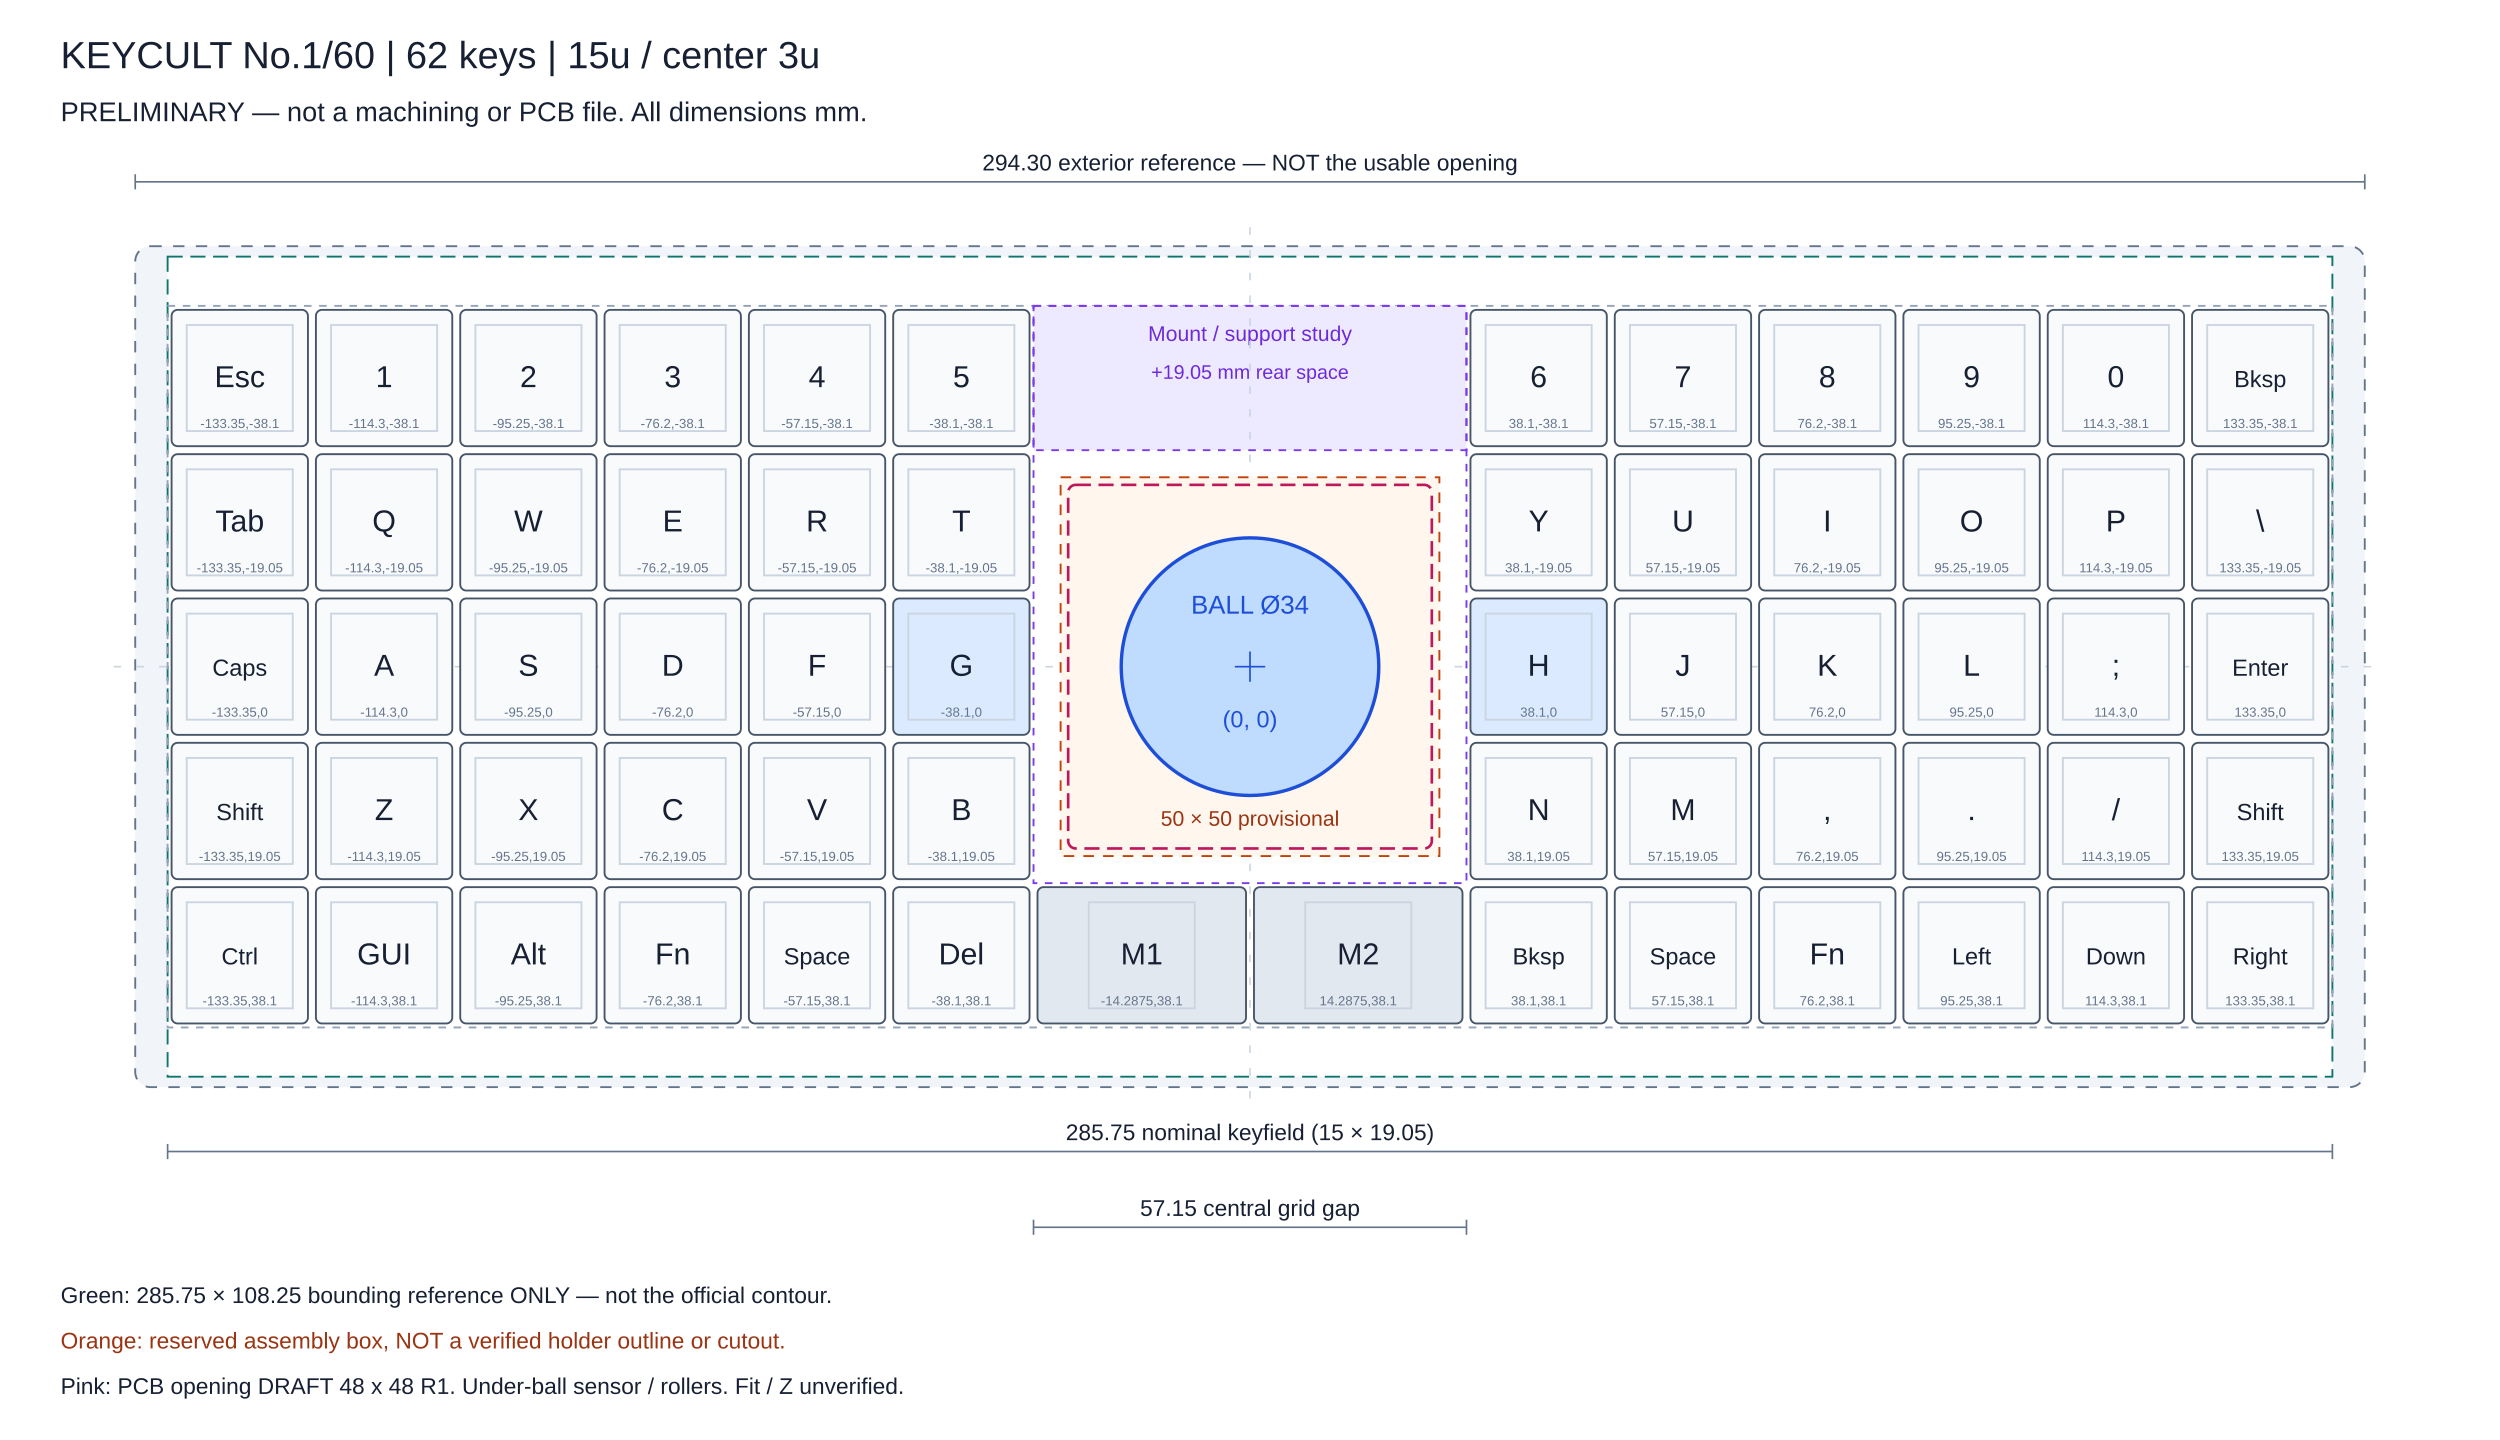
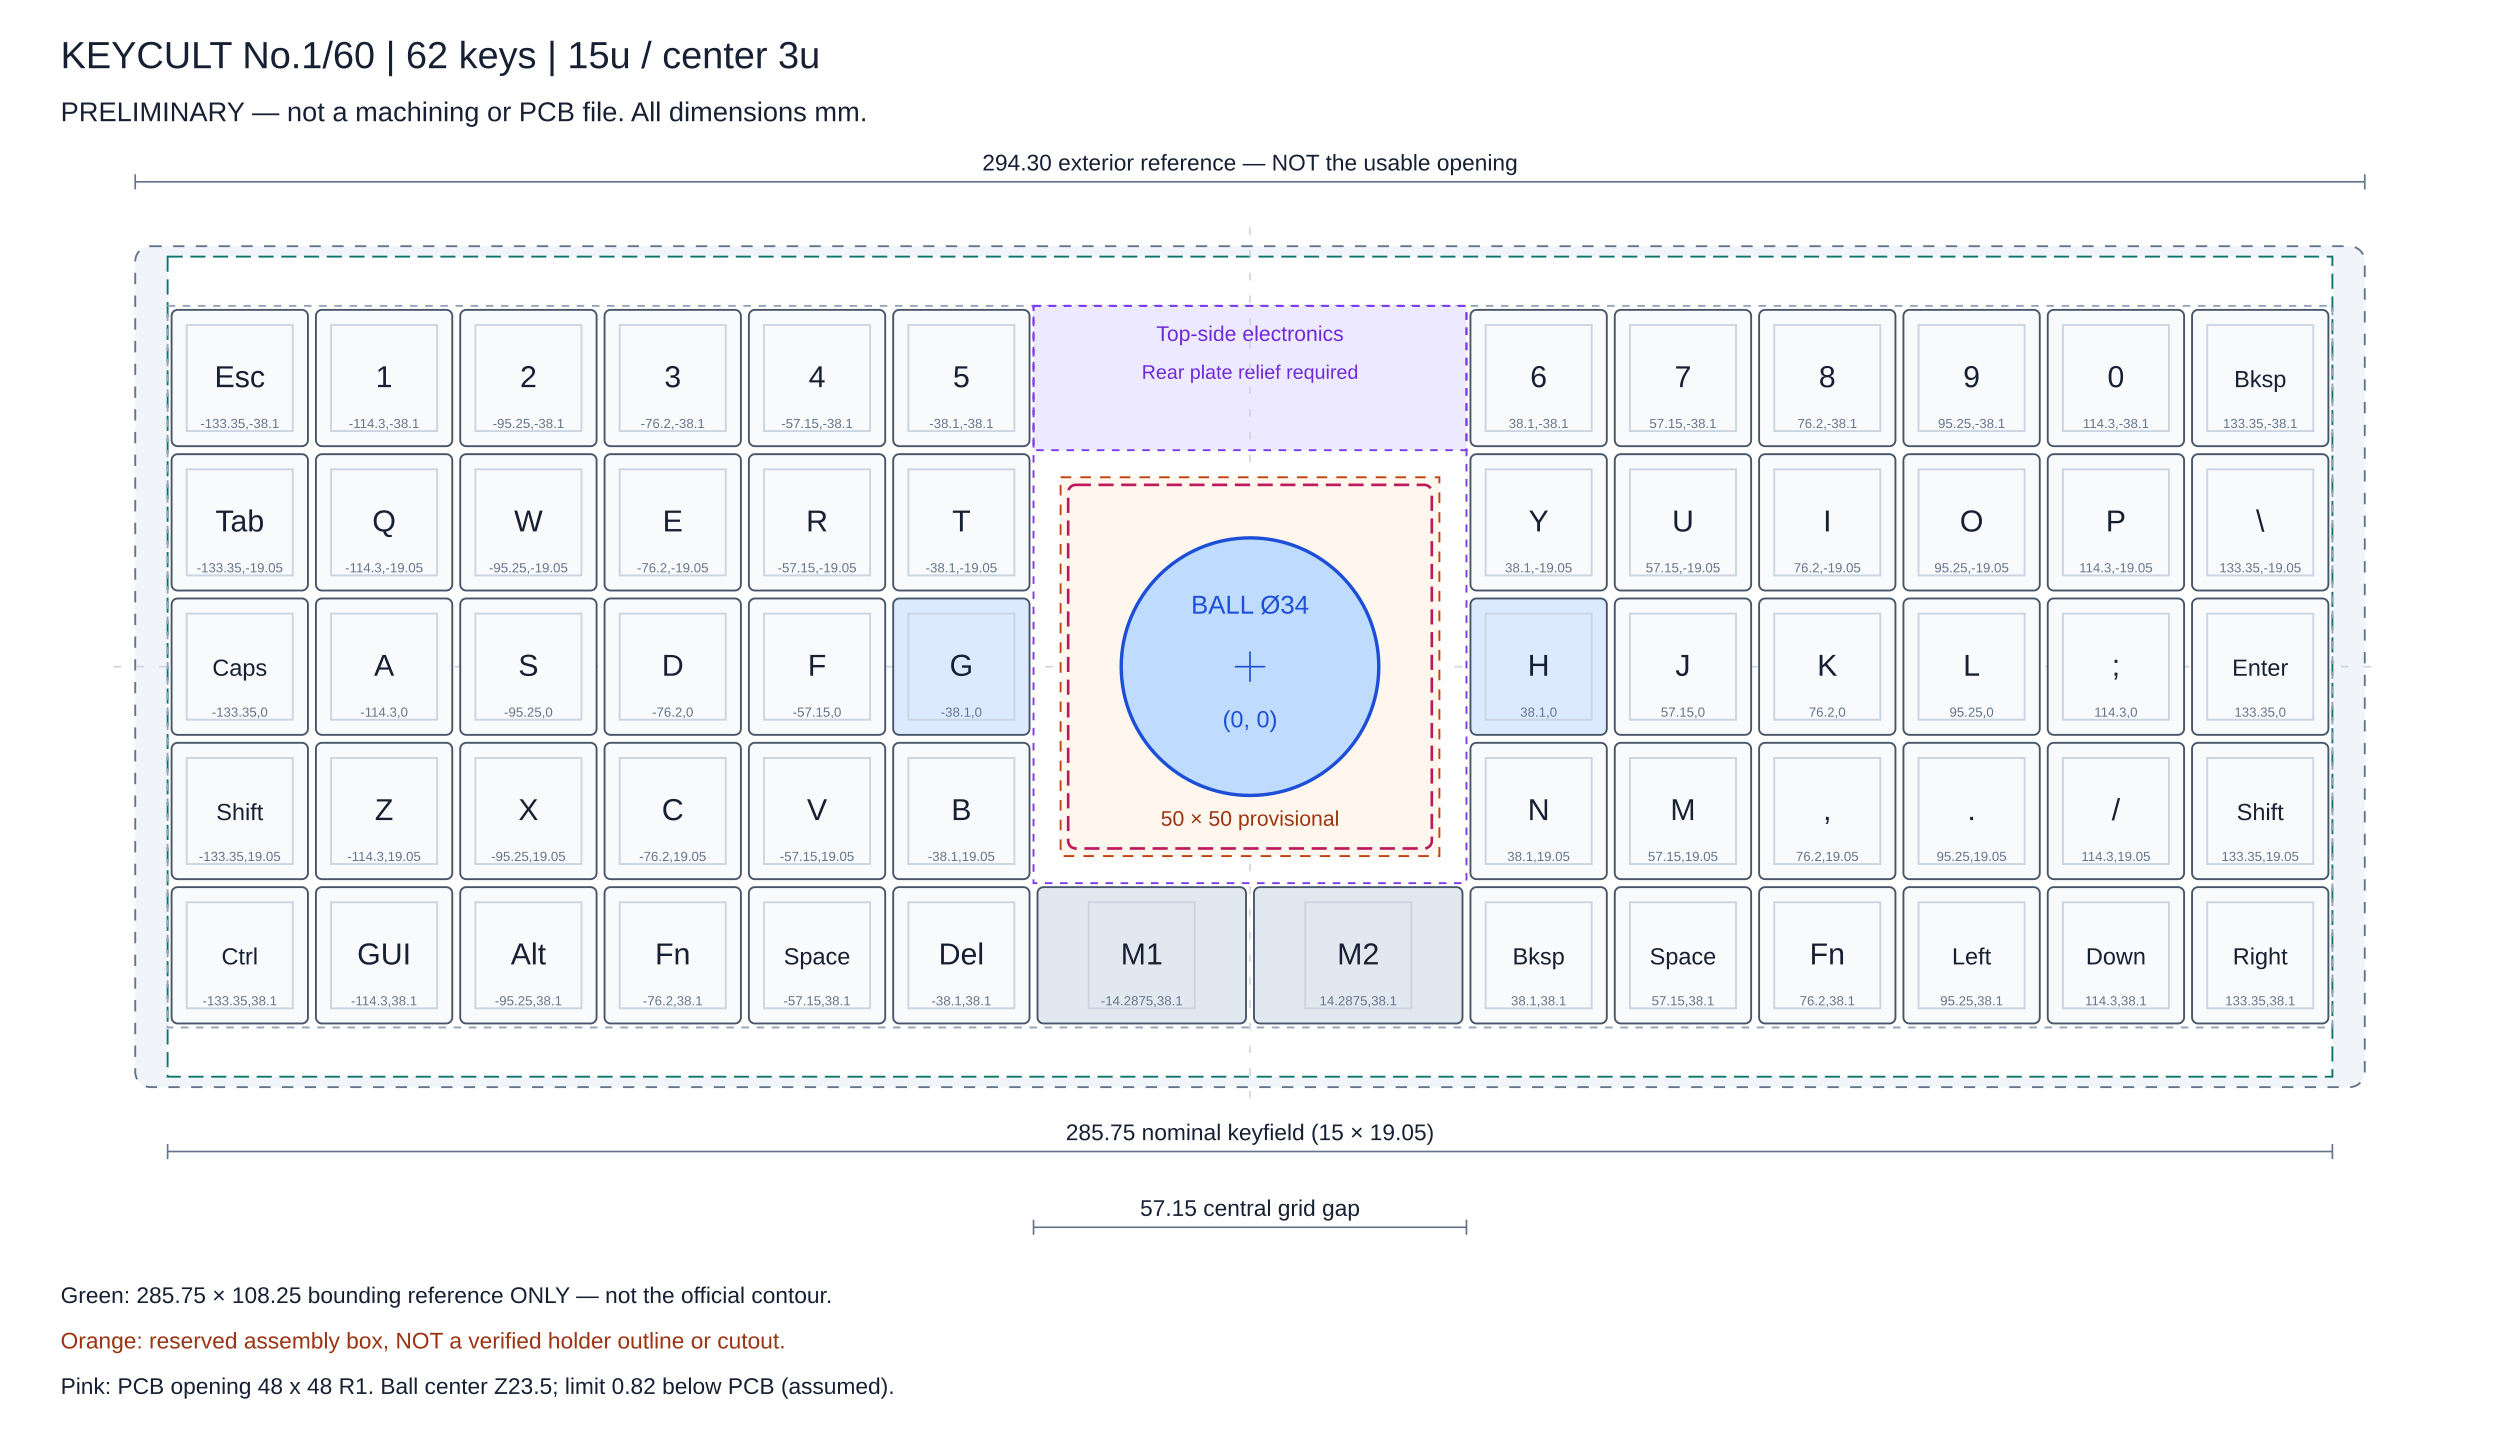
<svg xmlns="http://www.w3.org/2000/svg" width="330mm" height="190mm" viewBox="-165 -88 330 190" role="img">
  <g font-family="Arial, sans-serif">
    <rect x="-165" y="-88" width="330" height="190" rx="0" fill="#ffffff" stroke="#ffffff" stroke-width=".25" />
    <text x="-157" y="-79" font-size="5" text-anchor="start" fill="#172033">KEYCULT No.1/60 | 62 keys | 15u / center 3u</text>
    <text x="-157" y="-72" font-size="3.6" text-anchor="start" fill="#172033">PRELIMINARY — not a machining or PCB file. All dimensions mm.</text>
    <rect x="-147.15" y="-55.5" width="294.3" height="111" rx="2" fill="#f1f5f9" stroke="#64748b" stroke-width=".25" stroke-dasharray="1.5 1.5" />
    <rect id="plate-envelope" x="-142.875" y="-54.125" width="285.75" height="108.25" rx="0" fill="#ffffff" stroke="#0f766e" stroke-width=".25" stroke-dasharray="2 1" />
    <rect x="-142.875" y="-47.625" width="285.75" height="95.25" rx="0" fill="none" stroke="#94a3b8" stroke-width=".25" stroke-dasharray="1 1" />
    <rect id="rear-extension" x="-28.575" y="-47.625" width="57.15" height="19.05" rx="0" fill="#ede9fe" stroke="#7c3aed" stroke-width=".25" stroke-dasharray="1 1" />
    <rect id="rear-clearance-grid" x="-28.575" y="-47.625" width="57.15" height="76.2" rx="0" fill="none" stroke="#7c3aed" stroke-width=".25" stroke-dasharray="1 1" />
-     <text x="0" y="-43" font-size="2.8" text-anchor="middle" fill="#6d28d9">Mount / support study</text>
-     <text x="0" y="-38" font-size="2.6" text-anchor="middle" fill="#6d28d9">+19.05 mm rear space</text>
+     <text x="0" y="-43" font-size="2.8" text-anchor="middle" fill="#6d28d9">Top-side electronics</text>
+     <text x="0" y="-38" font-size="2.6" text-anchor="middle" fill="#6d28d9">Rear plate relief required</text>
    <path d="M-150,0 L150,0" fill="none" stroke="#cbd5e1" stroke-width=".22" stroke-dasharray="1 2" />
    <path d="M0,-58 L0,58" fill="none" stroke="#cbd5e1" stroke-width=".22" stroke-dasharray="1 2" />
    <rect x="-25" y="-25" width="50" height="50" rx="0" fill="#fff7ed" stroke="#c2410c" stroke-width=".25" stroke-dasharray="1.4 1.2" />
    <circle cx="0" cy="0" r="17" fill="#bfdbfe" stroke="#1d4ed8" stroke-width=".45" />
    <path d="M-2,0 L2,0" fill="none" stroke="#1d4ed8" stroke-width=".22" />
    <path d="M0,-2 L0,2" fill="none" stroke="#1d4ed8" stroke-width=".22" />
    <rect id="pcb-opening" x="-24" y="-24" width="48" height="48" rx="1.0" fill="none" stroke="#be185d" stroke-width=".35" stroke-dasharray="2 1" />
    <text x="0" y="-7" font-size="3.4" text-anchor="middle" fill="#1d4ed8">BALL Ø34</text>
    <text x="0" y="8" font-size="3.1" text-anchor="middle" fill="#1d4ed8">(0, 0)</text>
    <text x="0" y="21" font-size="2.8" text-anchor="middle" fill="#9a3412">50 × 50 provisional</text>
    <rect x="-142.35" y="-47.1" width="18" height="18" rx="0.8" fill="#f8fafc" stroke="#475569" stroke-width=".25" />
    <rect x="-140.35" y="-45.1" width="14" height="14" rx="0" fill="none" stroke="#cbd5e1" stroke-width=".25" />
    <text x="-133.35" y="-36.9" font-size="4" text-anchor="middle" fill="#172033">Esc</text>
    <text x="-133.35" y="-31.5" font-size="1.75" text-anchor="middle" fill="#64748b">-133.35,-38.1</text>
    <rect x="-123.3" y="-47.1" width="18" height="18" rx="0.8" fill="#f8fafc" stroke="#475569" stroke-width=".25" />
    <rect x="-121.3" y="-45.1" width="14" height="14" rx="0" fill="none" stroke="#cbd5e1" stroke-width=".25" />
    <text x="-114.3" y="-36.9" font-size="4" text-anchor="middle" fill="#172033">1</text>
    <text x="-114.3" y="-31.5" font-size="1.75" text-anchor="middle" fill="#64748b">-114.3,-38.1</text>
    <rect x="-104.25" y="-47.1" width="18" height="18" rx="0.8" fill="#f8fafc" stroke="#475569" stroke-width=".25" />
    <rect x="-102.25" y="-45.1" width="14" height="14" rx="0" fill="none" stroke="#cbd5e1" stroke-width=".25" />
    <text x="-95.25" y="-36.9" font-size="4" text-anchor="middle" fill="#172033">2</text>
    <text x="-95.25" y="-31.5" font-size="1.75" text-anchor="middle" fill="#64748b">-95.25,-38.1</text>
    <rect x="-85.2" y="-47.1" width="18" height="18" rx="0.8" fill="#f8fafc" stroke="#475569" stroke-width=".25" />
    <rect x="-83.2" y="-45.1" width="14" height="14" rx="0" fill="none" stroke="#cbd5e1" stroke-width=".25" />
    <text x="-76.2" y="-36.9" font-size="4" text-anchor="middle" fill="#172033">3</text>
    <text x="-76.2" y="-31.5" font-size="1.75" text-anchor="middle" fill="#64748b">-76.2,-38.1</text>
    <rect x="-66.15" y="-47.1" width="18" height="18" rx="0.8" fill="#f8fafc" stroke="#475569" stroke-width=".25" />
    <rect x="-64.15" y="-45.1" width="14" height="14" rx="0" fill="none" stroke="#cbd5e1" stroke-width=".25" />
    <text x="-57.15" y="-36.9" font-size="4" text-anchor="middle" fill="#172033">4</text>
    <text x="-57.15" y="-31.5" font-size="1.75" text-anchor="middle" fill="#64748b">-57.15,-38.1</text>
    <rect x="-47.1" y="-47.1" width="18" height="18" rx="0.8" fill="#f8fafc" stroke="#475569" stroke-width=".25" />
    <rect x="-45.1" y="-45.1" width="14" height="14" rx="0" fill="none" stroke="#cbd5e1" stroke-width=".25" />
    <text x="-38.1" y="-36.9" font-size="4" text-anchor="middle" fill="#172033">5</text>
    <text x="-38.1" y="-31.5" font-size="1.75" text-anchor="middle" fill="#64748b">-38.1,-38.1</text>
    <rect x="29.1" y="-47.1" width="18" height="18" rx="0.8" fill="#f8fafc" stroke="#475569" stroke-width=".25" />
    <rect x="31.1" y="-45.1" width="14" height="14" rx="0" fill="none" stroke="#cbd5e1" stroke-width=".25" />
    <text x="38.1" y="-36.9" font-size="4" text-anchor="middle" fill="#172033">6</text>
    <text x="38.1" y="-31.5" font-size="1.75" text-anchor="middle" fill="#64748b">38.1,-38.1</text>
    <rect x="48.15" y="-47.1" width="18" height="18" rx="0.8" fill="#f8fafc" stroke="#475569" stroke-width=".25" />
    <rect x="50.15" y="-45.1" width="14" height="14" rx="0" fill="none" stroke="#cbd5e1" stroke-width=".25" />
    <text x="57.15" y="-36.9" font-size="4" text-anchor="middle" fill="#172033">7</text>
    <text x="57.15" y="-31.5" font-size="1.75" text-anchor="middle" fill="#64748b">57.15,-38.1</text>
    <rect x="67.2" y="-47.1" width="18" height="18" rx="0.8" fill="#f8fafc" stroke="#475569" stroke-width=".25" />
    <rect x="69.2" y="-45.1" width="14" height="14" rx="0" fill="none" stroke="#cbd5e1" stroke-width=".25" />
    <text x="76.2" y="-36.9" font-size="4" text-anchor="middle" fill="#172033">8</text>
    <text x="76.2" y="-31.5" font-size="1.75" text-anchor="middle" fill="#64748b">76.2,-38.1</text>
    <rect x="86.25" y="-47.1" width="18" height="18" rx="0.8" fill="#f8fafc" stroke="#475569" stroke-width=".25" />
    <rect x="88.25" y="-45.1" width="14" height="14" rx="0" fill="none" stroke="#cbd5e1" stroke-width=".25" />
    <text x="95.25" y="-36.9" font-size="4" text-anchor="middle" fill="#172033">9</text>
    <text x="95.25" y="-31.5" font-size="1.75" text-anchor="middle" fill="#64748b">95.25,-38.1</text>
    <rect x="105.3" y="-47.1" width="18" height="18" rx="0.8" fill="#f8fafc" stroke="#475569" stroke-width=".25" />
    <rect x="107.3" y="-45.1" width="14" height="14" rx="0" fill="none" stroke="#cbd5e1" stroke-width=".25" />
    <text x="114.3" y="-36.9" font-size="4" text-anchor="middle" fill="#172033">0</text>
    <text x="114.3" y="-31.5" font-size="1.75" text-anchor="middle" fill="#64748b">114.3,-38.1</text>
    <rect x="124.35" y="-47.1" width="18" height="18" rx="0.8" fill="#f8fafc" stroke="#475569" stroke-width=".25" />
    <rect x="126.35" y="-45.1" width="14" height="14" rx="0" fill="none" stroke="#cbd5e1" stroke-width=".25" />
    <text x="133.35" y="-36.9" font-size="3.1" text-anchor="middle" fill="#172033">Bksp</text>
    <text x="133.35" y="-31.5" font-size="1.75" text-anchor="middle" fill="#64748b">133.35,-38.1</text>
    <rect x="-142.35" y="-28.05" width="18" height="18" rx="0.8" fill="#f8fafc" stroke="#475569" stroke-width=".25" />
    <rect x="-140.35" y="-26.05" width="14" height="14" rx="0" fill="none" stroke="#cbd5e1" stroke-width=".25" />
    <text x="-133.35" y="-17.85" font-size="4" text-anchor="middle" fill="#172033">Tab</text>
    <text x="-133.35" y="-12.45" font-size="1.75" text-anchor="middle" fill="#64748b">-133.35,-19.05</text>
    <rect x="-123.3" y="-28.05" width="18" height="18" rx="0.8" fill="#f8fafc" stroke="#475569" stroke-width=".25" />
    <rect x="-121.3" y="-26.05" width="14" height="14" rx="0" fill="none" stroke="#cbd5e1" stroke-width=".25" />
    <text x="-114.3" y="-17.85" font-size="4" text-anchor="middle" fill="#172033">Q</text>
    <text x="-114.3" y="-12.45" font-size="1.75" text-anchor="middle" fill="#64748b">-114.3,-19.05</text>
    <rect x="-104.25" y="-28.05" width="18" height="18" rx="0.8" fill="#f8fafc" stroke="#475569" stroke-width=".25" />
    <rect x="-102.25" y="-26.05" width="14" height="14" rx="0" fill="none" stroke="#cbd5e1" stroke-width=".25" />
    <text x="-95.25" y="-17.85" font-size="4" text-anchor="middle" fill="#172033">W</text>
    <text x="-95.25" y="-12.45" font-size="1.75" text-anchor="middle" fill="#64748b">-95.25,-19.05</text>
    <rect x="-85.2" y="-28.05" width="18" height="18" rx="0.8" fill="#f8fafc" stroke="#475569" stroke-width=".25" />
    <rect x="-83.2" y="-26.05" width="14" height="14" rx="0" fill="none" stroke="#cbd5e1" stroke-width=".25" />
    <text x="-76.2" y="-17.85" font-size="4" text-anchor="middle" fill="#172033">E</text>
    <text x="-76.2" y="-12.45" font-size="1.75" text-anchor="middle" fill="#64748b">-76.2,-19.05</text>
    <rect x="-66.15" y="-28.05" width="18" height="18" rx="0.8" fill="#f8fafc" stroke="#475569" stroke-width=".25" />
    <rect x="-64.15" y="-26.05" width="14" height="14" rx="0" fill="none" stroke="#cbd5e1" stroke-width=".25" />
    <text x="-57.15" y="-17.85" font-size="4" text-anchor="middle" fill="#172033">R</text>
    <text x="-57.15" y="-12.45" font-size="1.75" text-anchor="middle" fill="#64748b">-57.15,-19.05</text>
    <rect x="-47.1" y="-28.05" width="18" height="18" rx="0.8" fill="#f8fafc" stroke="#475569" stroke-width=".25" />
    <rect x="-45.1" y="-26.05" width="14" height="14" rx="0" fill="none" stroke="#cbd5e1" stroke-width=".25" />
    <text x="-38.1" y="-17.85" font-size="4" text-anchor="middle" fill="#172033">T</text>
    <text x="-38.1" y="-12.45" font-size="1.75" text-anchor="middle" fill="#64748b">-38.1,-19.05</text>
    <rect x="29.1" y="-28.05" width="18" height="18" rx="0.8" fill="#f8fafc" stroke="#475569" stroke-width=".25" />
    <rect x="31.1" y="-26.05" width="14" height="14" rx="0" fill="none" stroke="#cbd5e1" stroke-width=".25" />
    <text x="38.1" y="-17.85" font-size="4" text-anchor="middle" fill="#172033">Y</text>
    <text x="38.1" y="-12.45" font-size="1.75" text-anchor="middle" fill="#64748b">38.1,-19.05</text>
    <rect x="48.15" y="-28.05" width="18" height="18" rx="0.8" fill="#f8fafc" stroke="#475569" stroke-width=".25" />
    <rect x="50.15" y="-26.05" width="14" height="14" rx="0" fill="none" stroke="#cbd5e1" stroke-width=".25" />
    <text x="57.15" y="-17.85" font-size="4" text-anchor="middle" fill="#172033">U</text>
    <text x="57.15" y="-12.45" font-size="1.75" text-anchor="middle" fill="#64748b">57.15,-19.05</text>
    <rect x="67.2" y="-28.05" width="18" height="18" rx="0.8" fill="#f8fafc" stroke="#475569" stroke-width=".25" />
    <rect x="69.2" y="-26.05" width="14" height="14" rx="0" fill="none" stroke="#cbd5e1" stroke-width=".25" />
    <text x="76.2" y="-17.85" font-size="4" text-anchor="middle" fill="#172033">I</text>
    <text x="76.2" y="-12.45" font-size="1.75" text-anchor="middle" fill="#64748b">76.2,-19.05</text>
    <rect x="86.25" y="-28.05" width="18" height="18" rx="0.8" fill="#f8fafc" stroke="#475569" stroke-width=".25" />
    <rect x="88.25" y="-26.05" width="14" height="14" rx="0" fill="none" stroke="#cbd5e1" stroke-width=".25" />
    <text x="95.25" y="-17.85" font-size="4" text-anchor="middle" fill="#172033">O</text>
    <text x="95.25" y="-12.45" font-size="1.75" text-anchor="middle" fill="#64748b">95.25,-19.05</text>
    <rect x="105.3" y="-28.05" width="18" height="18" rx="0.8" fill="#f8fafc" stroke="#475569" stroke-width=".25" />
    <rect x="107.3" y="-26.05" width="14" height="14" rx="0" fill="none" stroke="#cbd5e1" stroke-width=".25" />
    <text x="114.3" y="-17.85" font-size="4" text-anchor="middle" fill="#172033">P</text>
    <text x="114.3" y="-12.45" font-size="1.75" text-anchor="middle" fill="#64748b">114.3,-19.05</text>
    <rect x="124.35" y="-28.05" width="18" height="18" rx="0.8" fill="#f8fafc" stroke="#475569" stroke-width=".25" />
    <rect x="126.35" y="-26.05" width="14" height="14" rx="0" fill="none" stroke="#cbd5e1" stroke-width=".25" />
    <text x="133.35" y="-17.85" font-size="4" text-anchor="middle" fill="#172033">\</text>
    <text x="133.35" y="-12.45" font-size="1.75" text-anchor="middle" fill="#64748b">133.35,-19.05</text>
    <rect x="-142.35" y="-9.0" width="18" height="18" rx="0.8" fill="#f8fafc" stroke="#475569" stroke-width=".25" />
    <rect x="-140.35" y="-7.0" width="14" height="14" rx="0" fill="none" stroke="#cbd5e1" stroke-width=".25" />
    <text x="-133.35" y="1.2" font-size="3.1" text-anchor="middle" fill="#172033">Caps</text>
    <text x="-133.35" y="6.6" font-size="1.75" text-anchor="middle" fill="#64748b">-133.35,0</text>
    <rect x="-123.3" y="-9.0" width="18" height="18" rx="0.8" fill="#f8fafc" stroke="#475569" stroke-width=".25" />
    <rect x="-121.3" y="-7.0" width="14" height="14" rx="0" fill="none" stroke="#cbd5e1" stroke-width=".25" />
    <text x="-114.3" y="1.2" font-size="4" text-anchor="middle" fill="#172033">A</text>
    <text x="-114.3" y="6.6" font-size="1.75" text-anchor="middle" fill="#64748b">-114.3,0</text>
    <rect x="-104.25" y="-9.0" width="18" height="18" rx="0.8" fill="#f8fafc" stroke="#475569" stroke-width=".25" />
    <rect x="-102.25" y="-7.0" width="14" height="14" rx="0" fill="none" stroke="#cbd5e1" stroke-width=".25" />
    <text x="-95.25" y="1.2" font-size="4" text-anchor="middle" fill="#172033">S</text>
    <text x="-95.25" y="6.6" font-size="1.75" text-anchor="middle" fill="#64748b">-95.25,0</text>
    <rect x="-85.2" y="-9.0" width="18" height="18" rx="0.8" fill="#f8fafc" stroke="#475569" stroke-width=".25" />
    <rect x="-83.2" y="-7.0" width="14" height="14" rx="0" fill="none" stroke="#cbd5e1" stroke-width=".25" />
    <text x="-76.2" y="1.2" font-size="4" text-anchor="middle" fill="#172033">D</text>
    <text x="-76.2" y="6.6" font-size="1.75" text-anchor="middle" fill="#64748b">-76.2,0</text>
    <rect x="-66.15" y="-9.0" width="18" height="18" rx="0.8" fill="#f8fafc" stroke="#475569" stroke-width=".25" />
    <rect x="-64.15" y="-7.0" width="14" height="14" rx="0" fill="none" stroke="#cbd5e1" stroke-width=".25" />
    <text x="-57.15" y="1.2" font-size="4" text-anchor="middle" fill="#172033">F</text>
    <text x="-57.15" y="6.6" font-size="1.75" text-anchor="middle" fill="#64748b">-57.15,0</text>
    <rect x="-47.1" y="-9.0" width="18" height="18" rx="0.8" fill="#dbeafe" stroke="#475569" stroke-width=".25" />
    <rect x="-45.1" y="-7.0" width="14" height="14" rx="0" fill="none" stroke="#cbd5e1" stroke-width=".25" />
    <text x="-38.1" y="1.2" font-size="4" text-anchor="middle" fill="#172033">G</text>
    <text x="-38.1" y="6.6" font-size="1.75" text-anchor="middle" fill="#64748b">-38.1,0</text>
    <rect x="29.1" y="-9.0" width="18" height="18" rx="0.8" fill="#dbeafe" stroke="#475569" stroke-width=".25" />
    <rect x="31.1" y="-7.0" width="14" height="14" rx="0" fill="none" stroke="#cbd5e1" stroke-width=".25" />
    <text x="38.1" y="1.2" font-size="4" text-anchor="middle" fill="#172033">H</text>
    <text x="38.1" y="6.6" font-size="1.75" text-anchor="middle" fill="#64748b">38.1,0</text>
    <rect x="48.15" y="-9.0" width="18" height="18" rx="0.8" fill="#f8fafc" stroke="#475569" stroke-width=".25" />
    <rect x="50.15" y="-7.0" width="14" height="14" rx="0" fill="none" stroke="#cbd5e1" stroke-width=".25" />
    <text x="57.15" y="1.2" font-size="4" text-anchor="middle" fill="#172033">J</text>
    <text x="57.15" y="6.6" font-size="1.75" text-anchor="middle" fill="#64748b">57.15,0</text>
    <rect x="67.2" y="-9.0" width="18" height="18" rx="0.8" fill="#f8fafc" stroke="#475569" stroke-width=".25" />
    <rect x="69.2" y="-7.0" width="14" height="14" rx="0" fill="none" stroke="#cbd5e1" stroke-width=".25" />
    <text x="76.2" y="1.2" font-size="4" text-anchor="middle" fill="#172033">K</text>
    <text x="76.2" y="6.6" font-size="1.75" text-anchor="middle" fill="#64748b">76.2,0</text>
    <rect x="86.25" y="-9.0" width="18" height="18" rx="0.8" fill="#f8fafc" stroke="#475569" stroke-width=".25" />
    <rect x="88.25" y="-7.0" width="14" height="14" rx="0" fill="none" stroke="#cbd5e1" stroke-width=".25" />
    <text x="95.25" y="1.2" font-size="4" text-anchor="middle" fill="#172033">L</text>
    <text x="95.25" y="6.6" font-size="1.75" text-anchor="middle" fill="#64748b">95.25,0</text>
    <rect x="105.3" y="-9.0" width="18" height="18" rx="0.8" fill="#f8fafc" stroke="#475569" stroke-width=".25" />
    <rect x="107.3" y="-7.0" width="14" height="14" rx="0" fill="none" stroke="#cbd5e1" stroke-width=".25" />
    <text x="114.3" y="1.2" font-size="4" text-anchor="middle" fill="#172033">;</text>
    <text x="114.3" y="6.6" font-size="1.75" text-anchor="middle" fill="#64748b">114.3,0</text>
    <rect x="124.35" y="-9.0" width="18" height="18" rx="0.8" fill="#f8fafc" stroke="#475569" stroke-width=".25" />
    <rect x="126.35" y="-7.0" width="14" height="14" rx="0" fill="none" stroke="#cbd5e1" stroke-width=".25" />
    <text x="133.35" y="1.2" font-size="3.1" text-anchor="middle" fill="#172033">Enter</text>
    <text x="133.35" y="6.6" font-size="1.75" text-anchor="middle" fill="#64748b">133.35,0</text>
    <rect x="-142.35" y="10.05" width="18" height="18" rx="0.8" fill="#f8fafc" stroke="#475569" stroke-width=".25" />
    <rect x="-140.35" y="12.05" width="14" height="14" rx="0" fill="none" stroke="#cbd5e1" stroke-width=".25" />
    <text x="-133.35" y="20.25" font-size="3.1" text-anchor="middle" fill="#172033">Shift</text>
    <text x="-133.35" y="25.65" font-size="1.75" text-anchor="middle" fill="#64748b">-133.35,19.05</text>
    <rect x="-123.3" y="10.05" width="18" height="18" rx="0.8" fill="#f8fafc" stroke="#475569" stroke-width=".25" />
    <rect x="-121.3" y="12.05" width="14" height="14" rx="0" fill="none" stroke="#cbd5e1" stroke-width=".25" />
    <text x="-114.3" y="20.25" font-size="4" text-anchor="middle" fill="#172033">Z</text>
    <text x="-114.3" y="25.65" font-size="1.75" text-anchor="middle" fill="#64748b">-114.3,19.05</text>
    <rect x="-104.25" y="10.05" width="18" height="18" rx="0.8" fill="#f8fafc" stroke="#475569" stroke-width=".25" />
    <rect x="-102.25" y="12.05" width="14" height="14" rx="0" fill="none" stroke="#cbd5e1" stroke-width=".25" />
    <text x="-95.25" y="20.25" font-size="4" text-anchor="middle" fill="#172033">X</text>
    <text x="-95.25" y="25.65" font-size="1.75" text-anchor="middle" fill="#64748b">-95.25,19.05</text>
    <rect x="-85.2" y="10.05" width="18" height="18" rx="0.8" fill="#f8fafc" stroke="#475569" stroke-width=".25" />
    <rect x="-83.2" y="12.05" width="14" height="14" rx="0" fill="none" stroke="#cbd5e1" stroke-width=".25" />
    <text x="-76.2" y="20.25" font-size="4" text-anchor="middle" fill="#172033">C</text>
    <text x="-76.2" y="25.65" font-size="1.75" text-anchor="middle" fill="#64748b">-76.2,19.05</text>
    <rect x="-66.15" y="10.05" width="18" height="18" rx="0.8" fill="#f8fafc" stroke="#475569" stroke-width=".25" />
    <rect x="-64.15" y="12.05" width="14" height="14" rx="0" fill="none" stroke="#cbd5e1" stroke-width=".25" />
    <text x="-57.15" y="20.25" font-size="4" text-anchor="middle" fill="#172033">V</text>
    <text x="-57.15" y="25.65" font-size="1.75" text-anchor="middle" fill="#64748b">-57.15,19.05</text>
    <rect x="-47.1" y="10.05" width="18" height="18" rx="0.8" fill="#f8fafc" stroke="#475569" stroke-width=".25" />
    <rect x="-45.1" y="12.05" width="14" height="14" rx="0" fill="none" stroke="#cbd5e1" stroke-width=".25" />
    <text x="-38.1" y="20.25" font-size="4" text-anchor="middle" fill="#172033">B</text>
    <text x="-38.1" y="25.65" font-size="1.75" text-anchor="middle" fill="#64748b">-38.1,19.05</text>
    <rect x="29.1" y="10.05" width="18" height="18" rx="0.8" fill="#f8fafc" stroke="#475569" stroke-width=".25" />
    <rect x="31.1" y="12.05" width="14" height="14" rx="0" fill="none" stroke="#cbd5e1" stroke-width=".25" />
    <text x="38.1" y="20.25" font-size="4" text-anchor="middle" fill="#172033">N</text>
    <text x="38.1" y="25.65" font-size="1.75" text-anchor="middle" fill="#64748b">38.1,19.05</text>
    <rect x="48.15" y="10.05" width="18" height="18" rx="0.8" fill="#f8fafc" stroke="#475569" stroke-width=".25" />
    <rect x="50.15" y="12.05" width="14" height="14" rx="0" fill="none" stroke="#cbd5e1" stroke-width=".25" />
    <text x="57.15" y="20.25" font-size="4" text-anchor="middle" fill="#172033">M</text>
    <text x="57.15" y="25.65" font-size="1.75" text-anchor="middle" fill="#64748b">57.15,19.05</text>
    <rect x="67.2" y="10.05" width="18" height="18" rx="0.8" fill="#f8fafc" stroke="#475569" stroke-width=".25" />
    <rect x="69.2" y="12.05" width="14" height="14" rx="0" fill="none" stroke="#cbd5e1" stroke-width=".25" />
    <text x="76.2" y="20.25" font-size="4" text-anchor="middle" fill="#172033">,</text>
    <text x="76.2" y="25.65" font-size="1.75" text-anchor="middle" fill="#64748b">76.2,19.05</text>
    <rect x="86.25" y="10.05" width="18" height="18" rx="0.8" fill="#f8fafc" stroke="#475569" stroke-width=".25" />
    <rect x="88.25" y="12.05" width="14" height="14" rx="0" fill="none" stroke="#cbd5e1" stroke-width=".25" />
    <text x="95.25" y="20.25" font-size="4" text-anchor="middle" fill="#172033">.</text>
    <text x="95.25" y="25.65" font-size="1.75" text-anchor="middle" fill="#64748b">95.25,19.05</text>
    <rect x="105.3" y="10.05" width="18" height="18" rx="0.8" fill="#f8fafc" stroke="#475569" stroke-width=".25" />
    <rect x="107.3" y="12.05" width="14" height="14" rx="0" fill="none" stroke="#cbd5e1" stroke-width=".25" />
    <text x="114.3" y="20.25" font-size="4" text-anchor="middle" fill="#172033">/</text>
    <text x="114.3" y="25.65" font-size="1.75" text-anchor="middle" fill="#64748b">114.3,19.05</text>
    <rect x="124.35" y="10.05" width="18" height="18" rx="0.8" fill="#f8fafc" stroke="#475569" stroke-width=".25" />
    <rect x="126.35" y="12.05" width="14" height="14" rx="0" fill="none" stroke="#cbd5e1" stroke-width=".25" />
    <text x="133.35" y="20.25" font-size="3.1" text-anchor="middle" fill="#172033">Shift</text>
    <text x="133.35" y="25.65" font-size="1.75" text-anchor="middle" fill="#64748b">133.35,19.05</text>
    <rect x="-142.35" y="29.1" width="18" height="18" rx="0.8" fill="#f8fafc" stroke="#475569" stroke-width=".25" />
    <rect x="-140.35" y="31.1" width="14" height="14" rx="0" fill="none" stroke="#cbd5e1" stroke-width=".25" />
    <text x="-133.35" y="39.3" font-size="3.1" text-anchor="middle" fill="#172033">Ctrl</text>
    <text x="-133.35" y="44.7" font-size="1.75" text-anchor="middle" fill="#64748b">-133.35,38.1</text>
    <rect x="-123.3" y="29.1" width="18" height="18" rx="0.8" fill="#f8fafc" stroke="#475569" stroke-width=".25" />
    <rect x="-121.3" y="31.1" width="14" height="14" rx="0" fill="none" stroke="#cbd5e1" stroke-width=".25" />
    <text x="-114.3" y="39.3" font-size="4" text-anchor="middle" fill="#172033">GUI</text>
    <text x="-114.3" y="44.7" font-size="1.75" text-anchor="middle" fill="#64748b">-114.3,38.1</text>
    <rect x="-104.25" y="29.1" width="18" height="18" rx="0.8" fill="#f8fafc" stroke="#475569" stroke-width=".25" />
    <rect x="-102.25" y="31.1" width="14" height="14" rx="0" fill="none" stroke="#cbd5e1" stroke-width=".25" />
    <text x="-95.25" y="39.3" font-size="4" text-anchor="middle" fill="#172033">Alt</text>
    <text x="-95.25" y="44.7" font-size="1.75" text-anchor="middle" fill="#64748b">-95.25,38.1</text>
    <rect x="-85.2" y="29.1" width="18" height="18" rx="0.8" fill="#f8fafc" stroke="#475569" stroke-width=".25" />
    <rect x="-83.2" y="31.1" width="14" height="14" rx="0" fill="none" stroke="#cbd5e1" stroke-width=".25" />
    <text x="-76.2" y="39.3" font-size="4" text-anchor="middle" fill="#172033">Fn</text>
    <text x="-76.2" y="44.7" font-size="1.75" text-anchor="middle" fill="#64748b">-76.2,38.1</text>
    <rect x="-66.15" y="29.1" width="18" height="18" rx="0.8" fill="#f8fafc" stroke="#475569" stroke-width=".25" />
    <rect x="-64.15" y="31.1" width="14" height="14" rx="0" fill="none" stroke="#cbd5e1" stroke-width=".25" />
    <text x="-57.15" y="39.3" font-size="3.1" text-anchor="middle" fill="#172033">Space</text>
    <text x="-57.15" y="44.7" font-size="1.75" text-anchor="middle" fill="#64748b">-57.15,38.1</text>
    <rect x="-47.1" y="29.1" width="18" height="18" rx="0.8" fill="#f8fafc" stroke="#475569" stroke-width=".25" />
    <rect x="-45.1" y="31.1" width="14" height="14" rx="0" fill="none" stroke="#cbd5e1" stroke-width=".25" />
    <text x="-38.1" y="39.3" font-size="4" text-anchor="middle" fill="#172033">Del</text>
    <text x="-38.1" y="44.7" font-size="1.75" text-anchor="middle" fill="#64748b">-38.1,38.1</text>
    <rect x="-28.05" y="29.1" width="27.525" height="18" rx="0.8" fill="#e2e8f0" stroke="#475569" stroke-width=".25" />
    <rect x="-21.288" y="31.1" width="14" height="14" rx="0" fill="none" stroke="#cbd5e1" stroke-width=".25" />
    <text x="-14.287" y="39.3" font-size="4" text-anchor="middle" fill="#172033">M1</text>
    <text x="-14.287" y="44.7" font-size="1.75" text-anchor="middle" fill="#64748b">-14.2875,38.1</text>
    <rect x="0.525" y="29.1" width="27.525" height="18" rx="0.8" fill="#e2e8f0" stroke="#475569" stroke-width=".25" />
    <rect x="7.287" y="31.1" width="14" height="14" rx="0" fill="none" stroke="#cbd5e1" stroke-width=".25" />
    <text x="14.287" y="39.3" font-size="4" text-anchor="middle" fill="#172033">M2</text>
    <text x="14.287" y="44.7" font-size="1.75" text-anchor="middle" fill="#64748b">14.2875,38.1</text>
    <rect x="29.1" y="29.1" width="18" height="18" rx="0.8" fill="#f8fafc" stroke="#475569" stroke-width=".25" />
    <rect x="31.1" y="31.1" width="14" height="14" rx="0" fill="none" stroke="#cbd5e1" stroke-width=".25" />
    <text x="38.1" y="39.3" font-size="3.1" text-anchor="middle" fill="#172033">Bksp</text>
    <text x="38.1" y="44.7" font-size="1.75" text-anchor="middle" fill="#64748b">38.1,38.1</text>
    <rect x="48.15" y="29.1" width="18" height="18" rx="0.8" fill="#f8fafc" stroke="#475569" stroke-width=".25" />
    <rect x="50.15" y="31.1" width="14" height="14" rx="0" fill="none" stroke="#cbd5e1" stroke-width=".25" />
    <text x="57.15" y="39.3" font-size="3.1" text-anchor="middle" fill="#172033">Space</text>
    <text x="57.15" y="44.7" font-size="1.75" text-anchor="middle" fill="#64748b">57.15,38.1</text>
    <rect x="67.2" y="29.1" width="18" height="18" rx="0.8" fill="#f8fafc" stroke="#475569" stroke-width=".25" />
    <rect x="69.2" y="31.1" width="14" height="14" rx="0" fill="none" stroke="#cbd5e1" stroke-width=".25" />
    <text x="76.2" y="39.3" font-size="4" text-anchor="middle" fill="#172033">Fn</text>
    <text x="76.2" y="44.7" font-size="1.75" text-anchor="middle" fill="#64748b">76.2,38.1</text>
    <rect x="86.25" y="29.1" width="18" height="18" rx="0.8" fill="#f8fafc" stroke="#475569" stroke-width=".25" />
    <rect x="88.25" y="31.1" width="14" height="14" rx="0" fill="none" stroke="#cbd5e1" stroke-width=".25" />
    <text x="95.25" y="39.3" font-size="3.1" text-anchor="middle" fill="#172033">Left</text>
    <text x="95.25" y="44.7" font-size="1.75" text-anchor="middle" fill="#64748b">95.25,38.1</text>
    <rect x="105.3" y="29.1" width="18" height="18" rx="0.8" fill="#f8fafc" stroke="#475569" stroke-width=".25" />
    <rect x="107.3" y="31.1" width="14" height="14" rx="0" fill="none" stroke="#cbd5e1" stroke-width=".25" />
    <text x="114.3" y="39.3" font-size="3.1" text-anchor="middle" fill="#172033">Down</text>
    <text x="114.3" y="44.7" font-size="1.75" text-anchor="middle" fill="#64748b">114.3,38.1</text>
    <rect x="124.35" y="29.1" width="18" height="18" rx="0.8" fill="#f8fafc" stroke="#475569" stroke-width=".25" />
    <rect x="126.35" y="31.1" width="14" height="14" rx="0" fill="none" stroke="#cbd5e1" stroke-width=".25" />
    <text x="133.35" y="39.3" font-size="3.1" text-anchor="middle" fill="#172033">Right</text>
    <text x="133.35" y="44.7" font-size="1.75" text-anchor="middle" fill="#64748b">133.35,38.1</text>
    <path d="M-147.15,-64 L147.15,-64" fill="none" stroke="#64748b" stroke-width=".22" />
    <path d="M-147.15,-65 L-147.15,-63" fill="none" stroke="#64748b" stroke-width=".22" />
    <path d="M147.15,-65 L147.15,-63" fill="none" stroke="#64748b" stroke-width=".22" />
    <text x="0.0" y="-65.5" font-size="3" text-anchor="middle" fill="#172033">294.30 exterior reference — NOT the usable opening</text>
    <path d="M-142.875,64 L142.875,64" fill="none" stroke="#64748b" stroke-width=".22" />
    <path d="M-142.875,63 L-142.875,65" fill="none" stroke="#64748b" stroke-width=".22" />
    <path d="M142.875,63 L142.875,65" fill="none" stroke="#64748b" stroke-width=".22" />
    <text x="0.0" y="62.5" font-size="3" text-anchor="middle" fill="#172033">285.75 nominal keyfield (15 × 19.05)</text>
    <path d="M-28.575,74 L28.575,74" fill="none" stroke="#64748b" stroke-width=".22" />
    <path d="M-28.575,73 L-28.575,75" fill="none" stroke="#64748b" stroke-width=".22" />
    <path d="M28.575,73 L28.575,75" fill="none" stroke="#64748b" stroke-width=".22" />
    <text x="0.0" y="72.5" font-size="3" text-anchor="middle" fill="#172033">57.15 central grid gap</text>
    <text x="-157" y="84" font-size="3" text-anchor="start" fill="#172033">Green: 285.75 × 108.25 bounding reference ONLY — not the official contour.</text>
    <text x="-157" y="90" font-size="3" text-anchor="start" fill="#9a3412">Orange: reserved assembly box, NOT a verified holder outline or cutout.</text>
-     <text x="-157" y="96" font-size="3" text-anchor="start" fill="#172033">Pink: PCB opening DRAFT 48 x 48 R1. Under-ball sensor / rollers. Fit / Z unverified.</text>
+     <text x="-157" y="96" font-size="3" text-anchor="start" fill="#172033">Pink: PCB opening 48 x 48 R1. Ball center Z23.5; limit 0.82 below PCB (assumed).</text>
  </g>
</svg>
